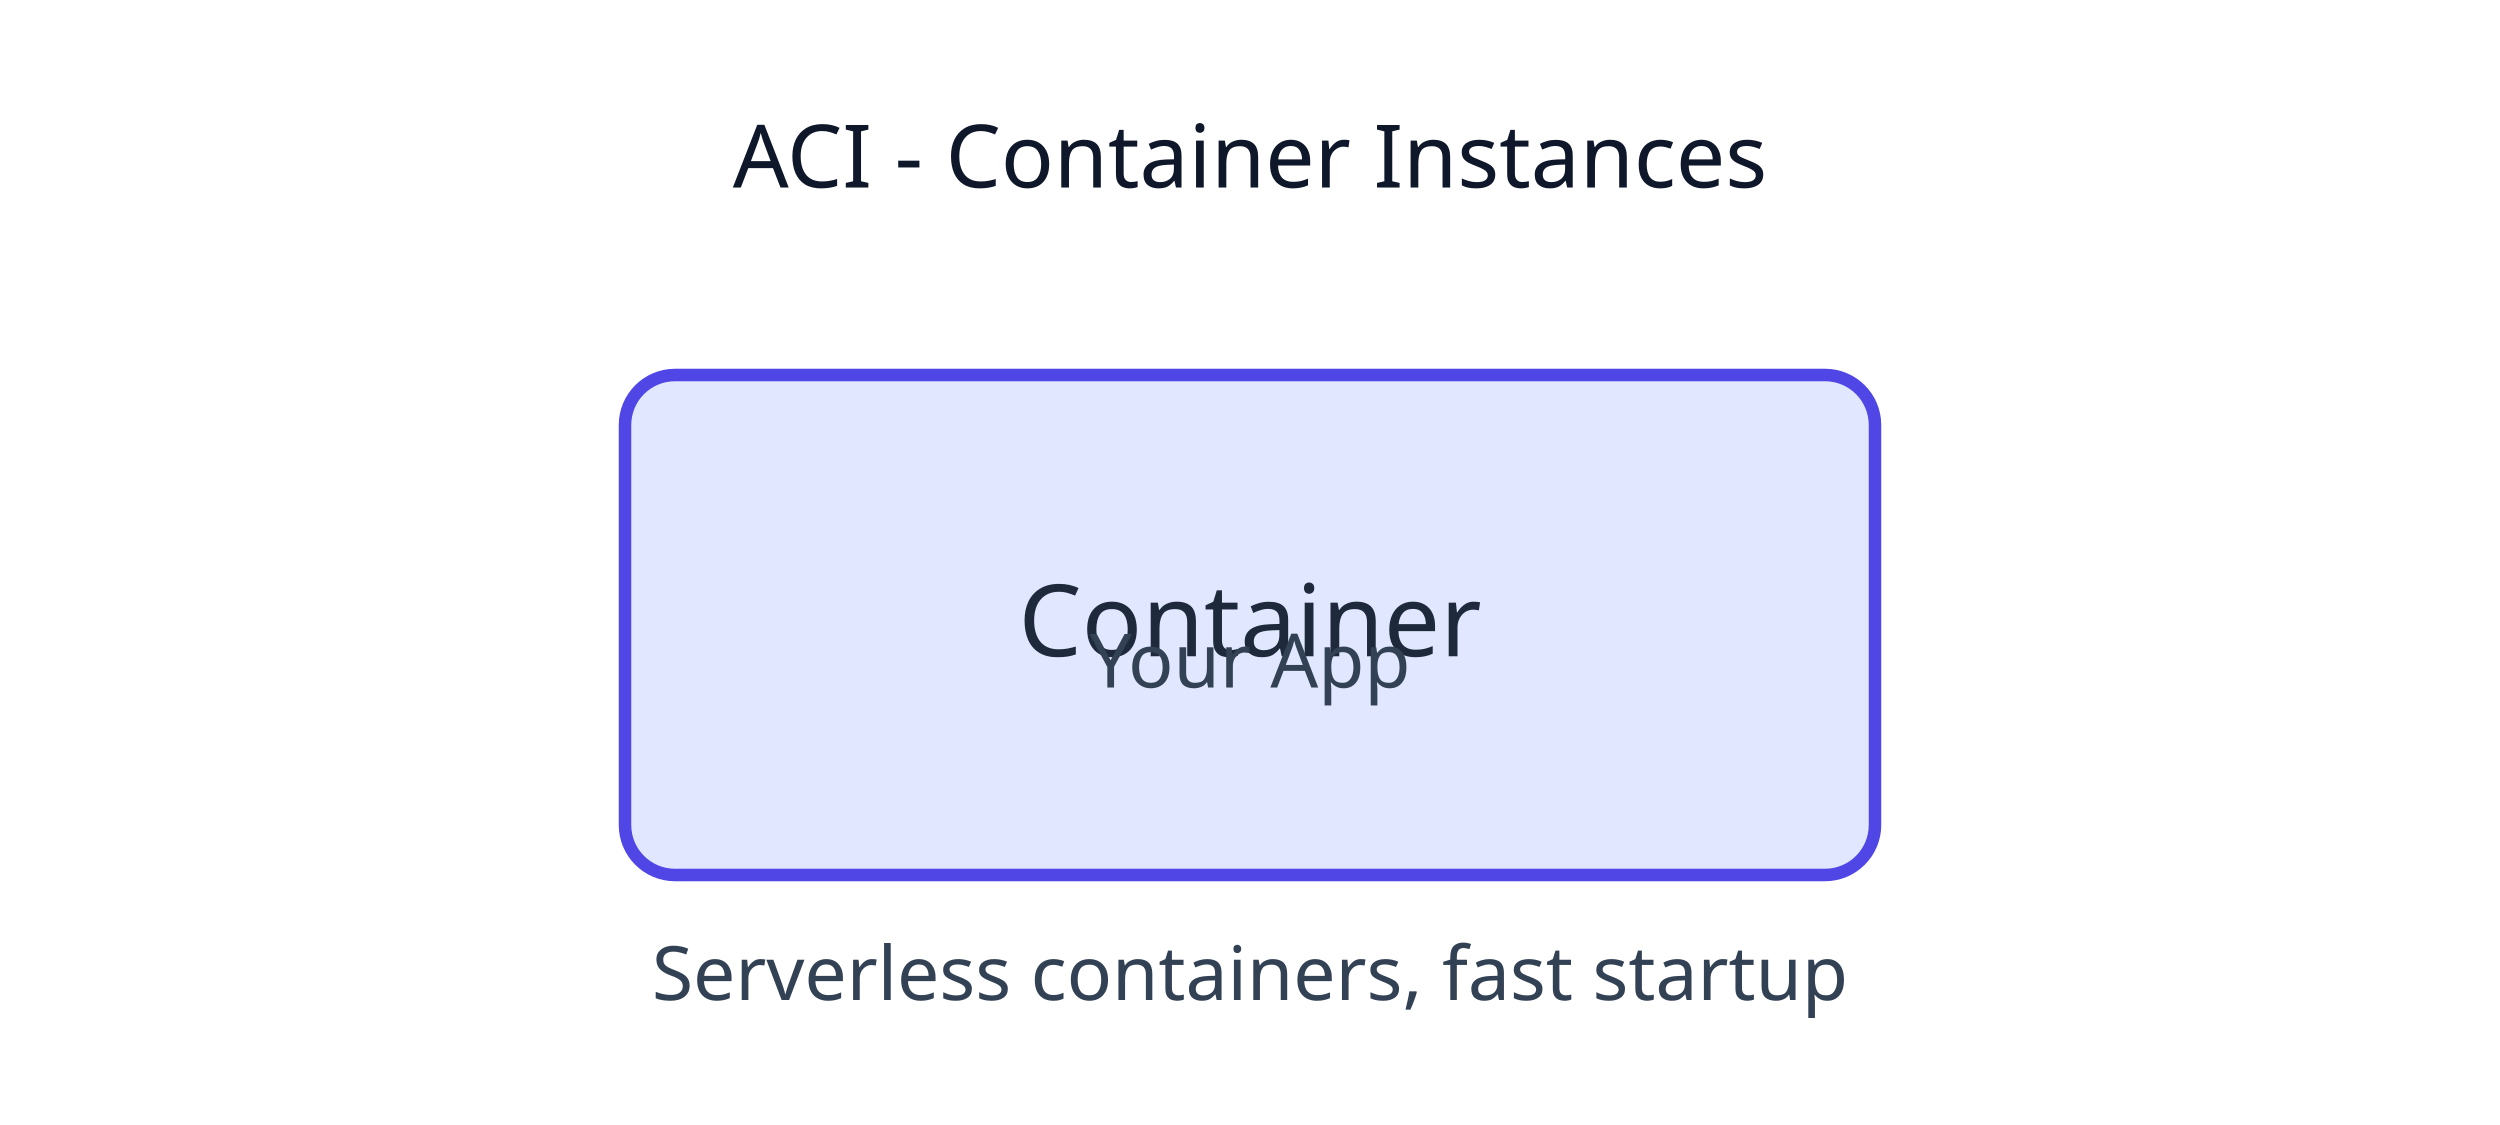
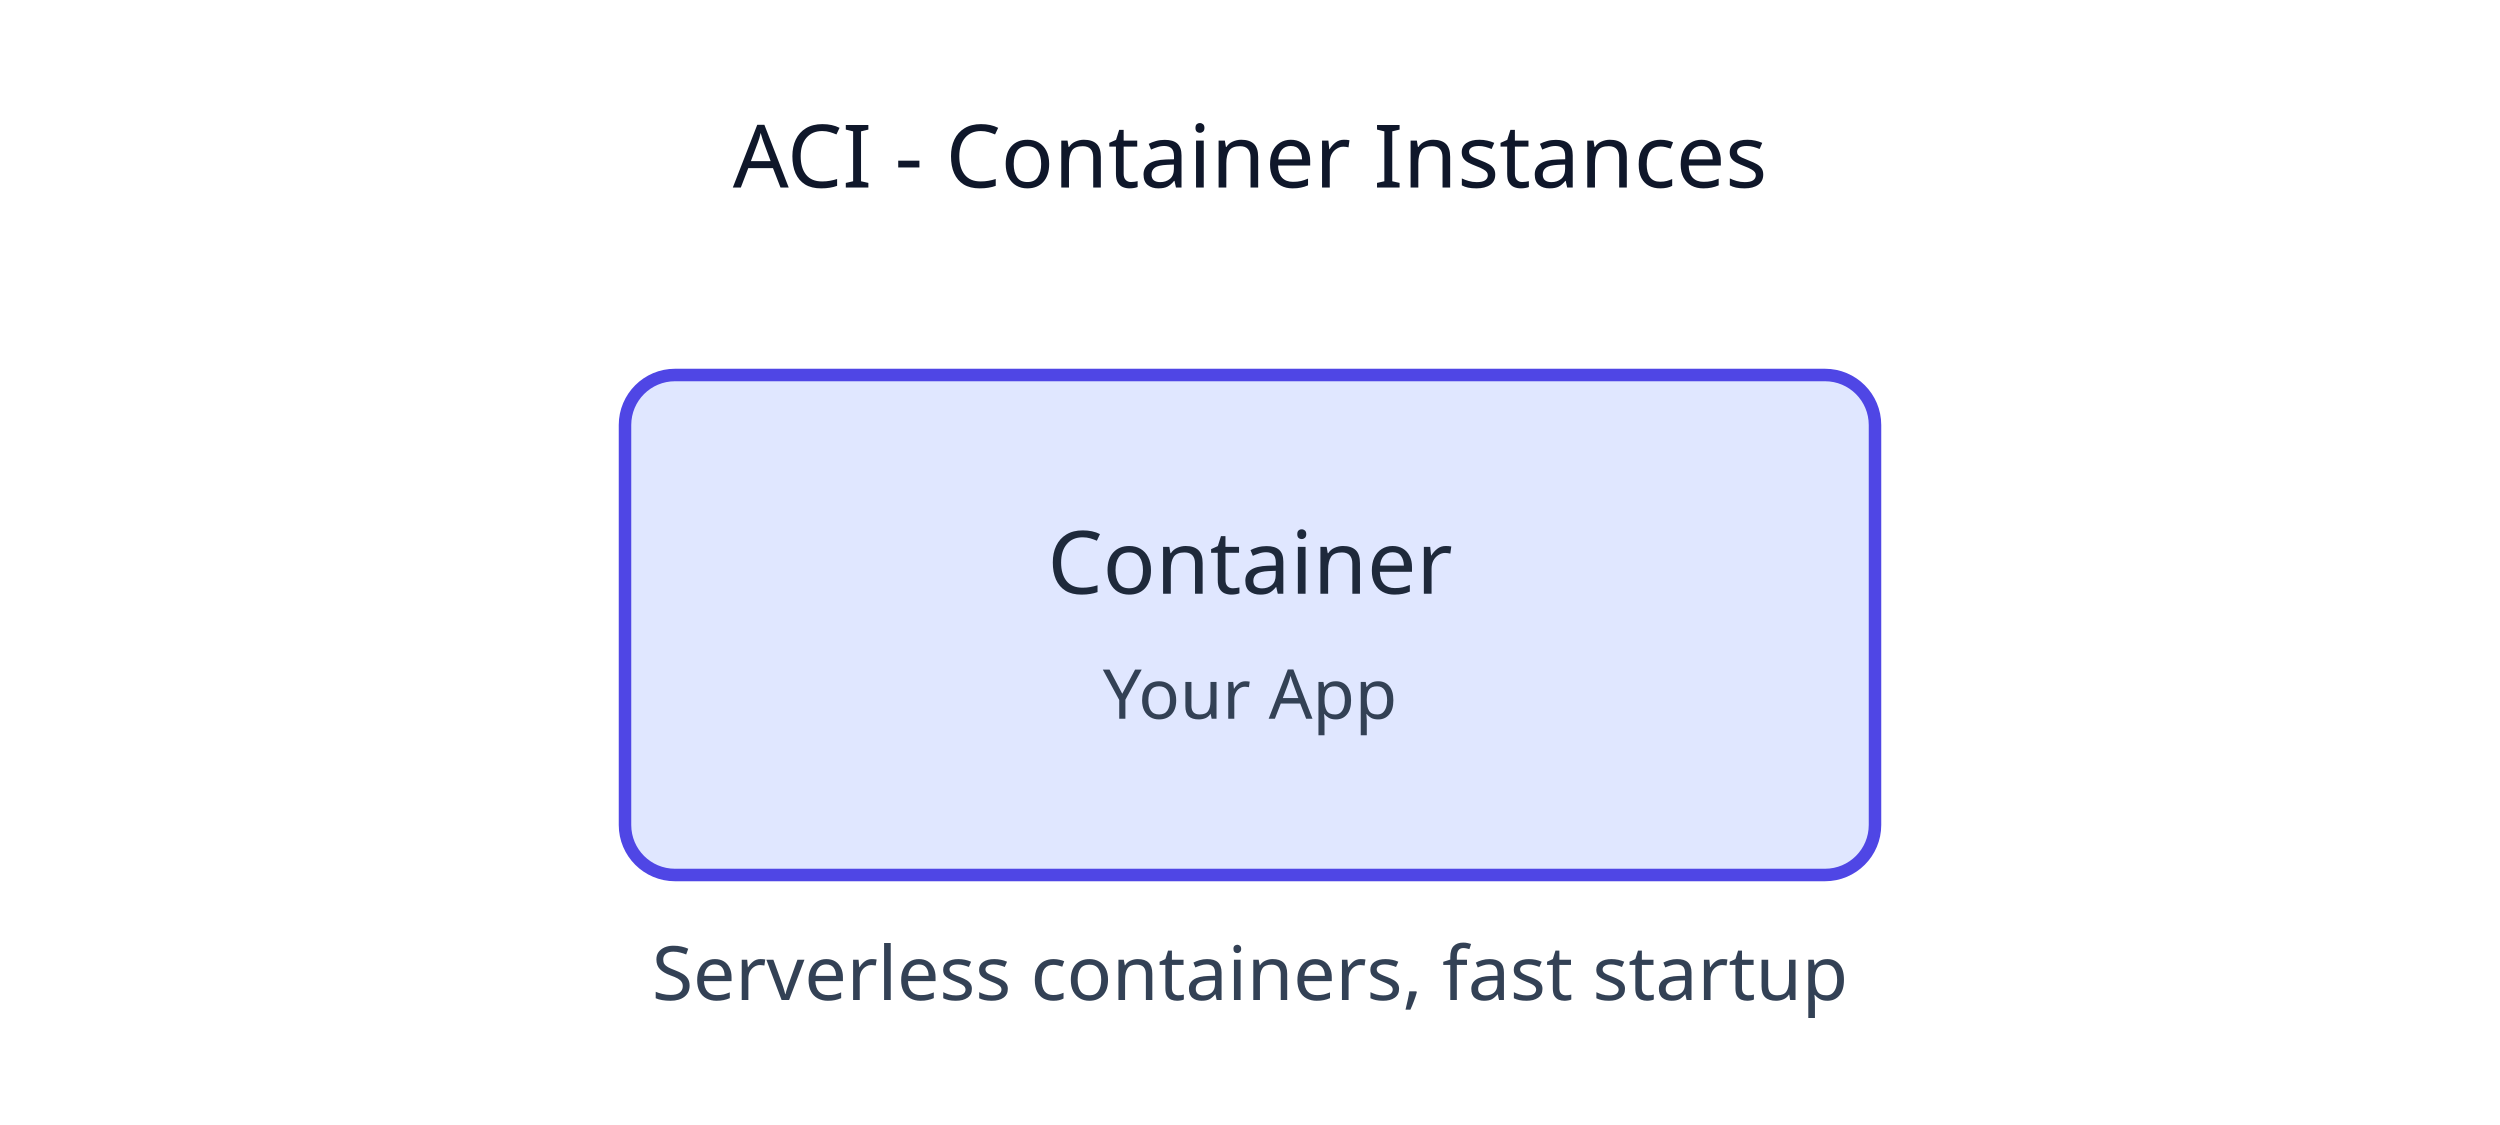
<svg xmlns="http://www.w3.org/2000/svg" viewBox="0 0 400 180" width="400" height="180">
  <defs>
    <marker id="arrow" markerWidth="10" markerHeight="7" refX="9" refY="3.5" orient="auto">
      <polygon points="0 0, 10 3.5, 0 7" fill="#475569" />
    </marker>
    <marker id="arrowBlue" markerWidth="10" markerHeight="7" refX="9" refY="3.5" orient="auto">
      <polygon points="0 0, 10 3.5, 0 7" fill="#2563EB" />
    </marker>
  </defs>
  <rect width="400" height="180" fill="#FFFFFF" />
  <text x="200" y="30" text-anchor="middle" font-family="Segoe UI" font-size="14" fill="#0F172A">ACI - Container Instances</text>
  <rect x="100" y="60" width="200" height="80" rx="8" fill="#E0E7FF" stroke="#4F46E5" stroke-width="2" />
-   <text x="200" y="105" text-anchor="middle" font-family="Segoe UI" font-size="16" fill="#1E293B">Container</text>
-   <text x="200" y="110" text-anchor="middle" font-family="Segoe UI" font-size="12" fill="#334155">Your App</text>
+   <text x="200" y="95" text-anchor="middle" font-family="Segoe UI" font-size="14" fill="#1E293B">Container</text>
+   <text x="200" y="115" text-anchor="middle" font-family="Segoe UI" font-size="11" fill="#334155">Your App</text>
  <text x="200" y="160" text-anchor="middle" font-family="Segoe UI" font-size="12" fill="#334155">Serverless containers, fast startup</text>
</svg>
